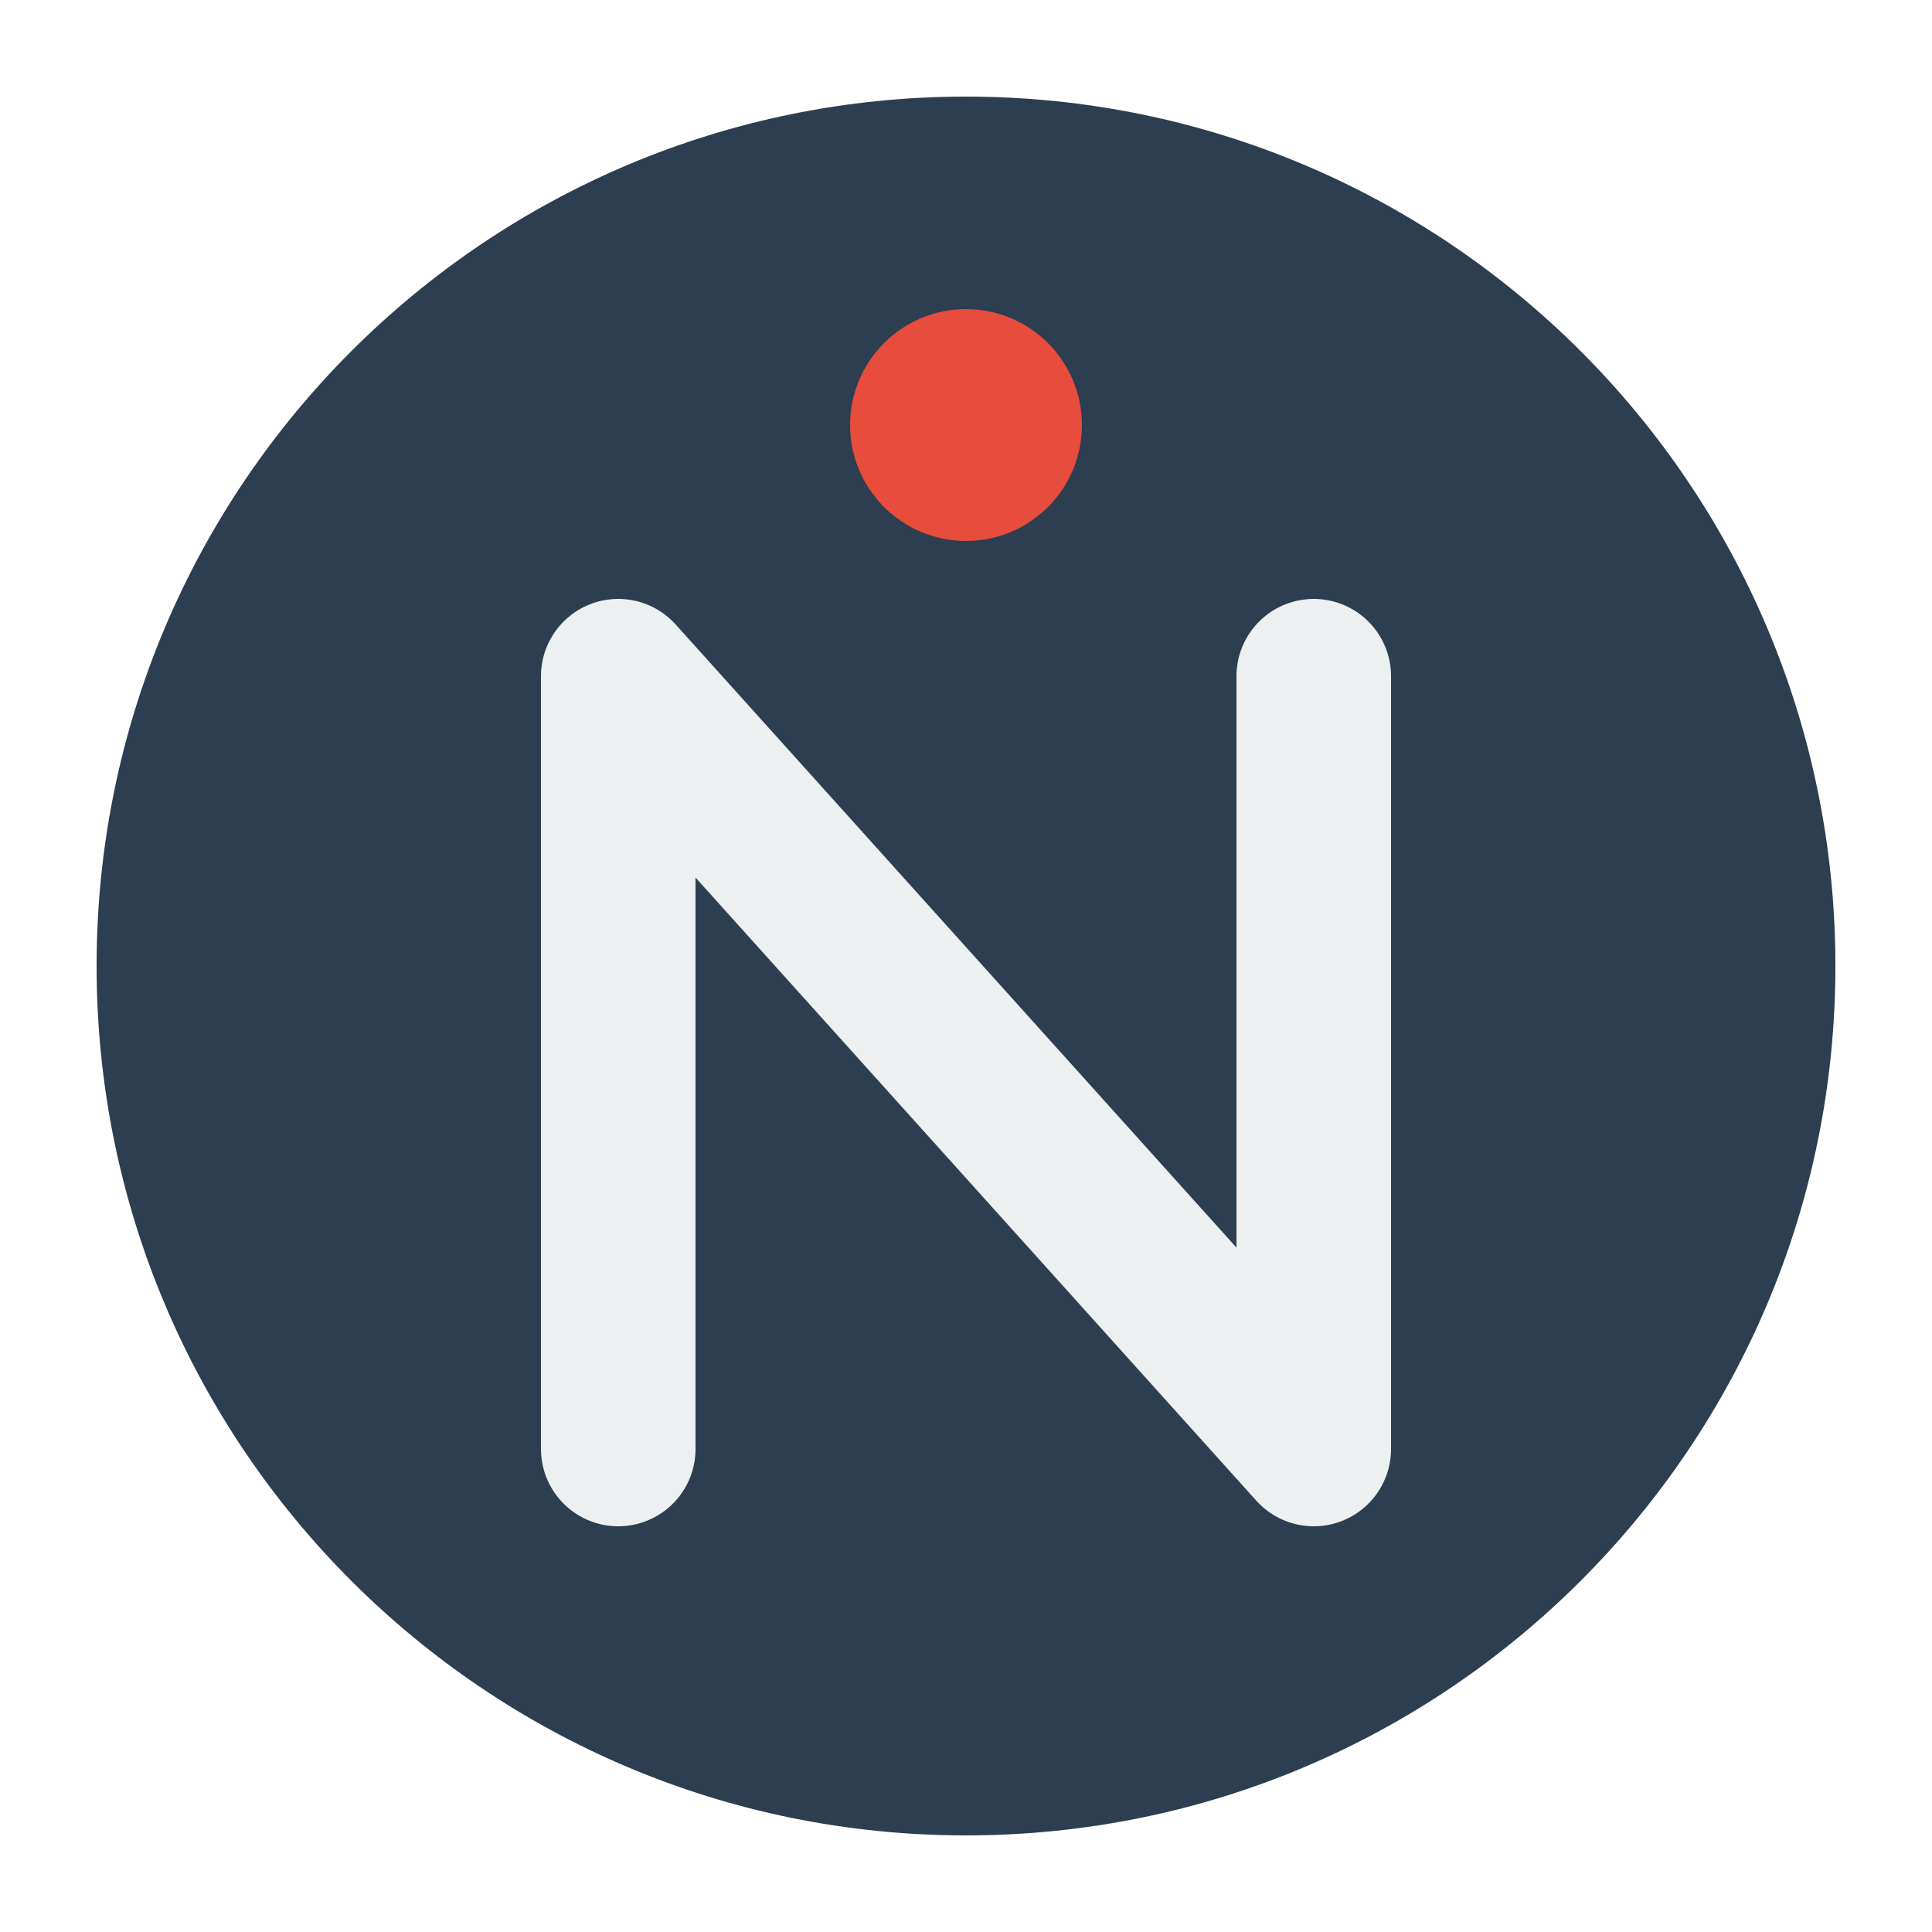
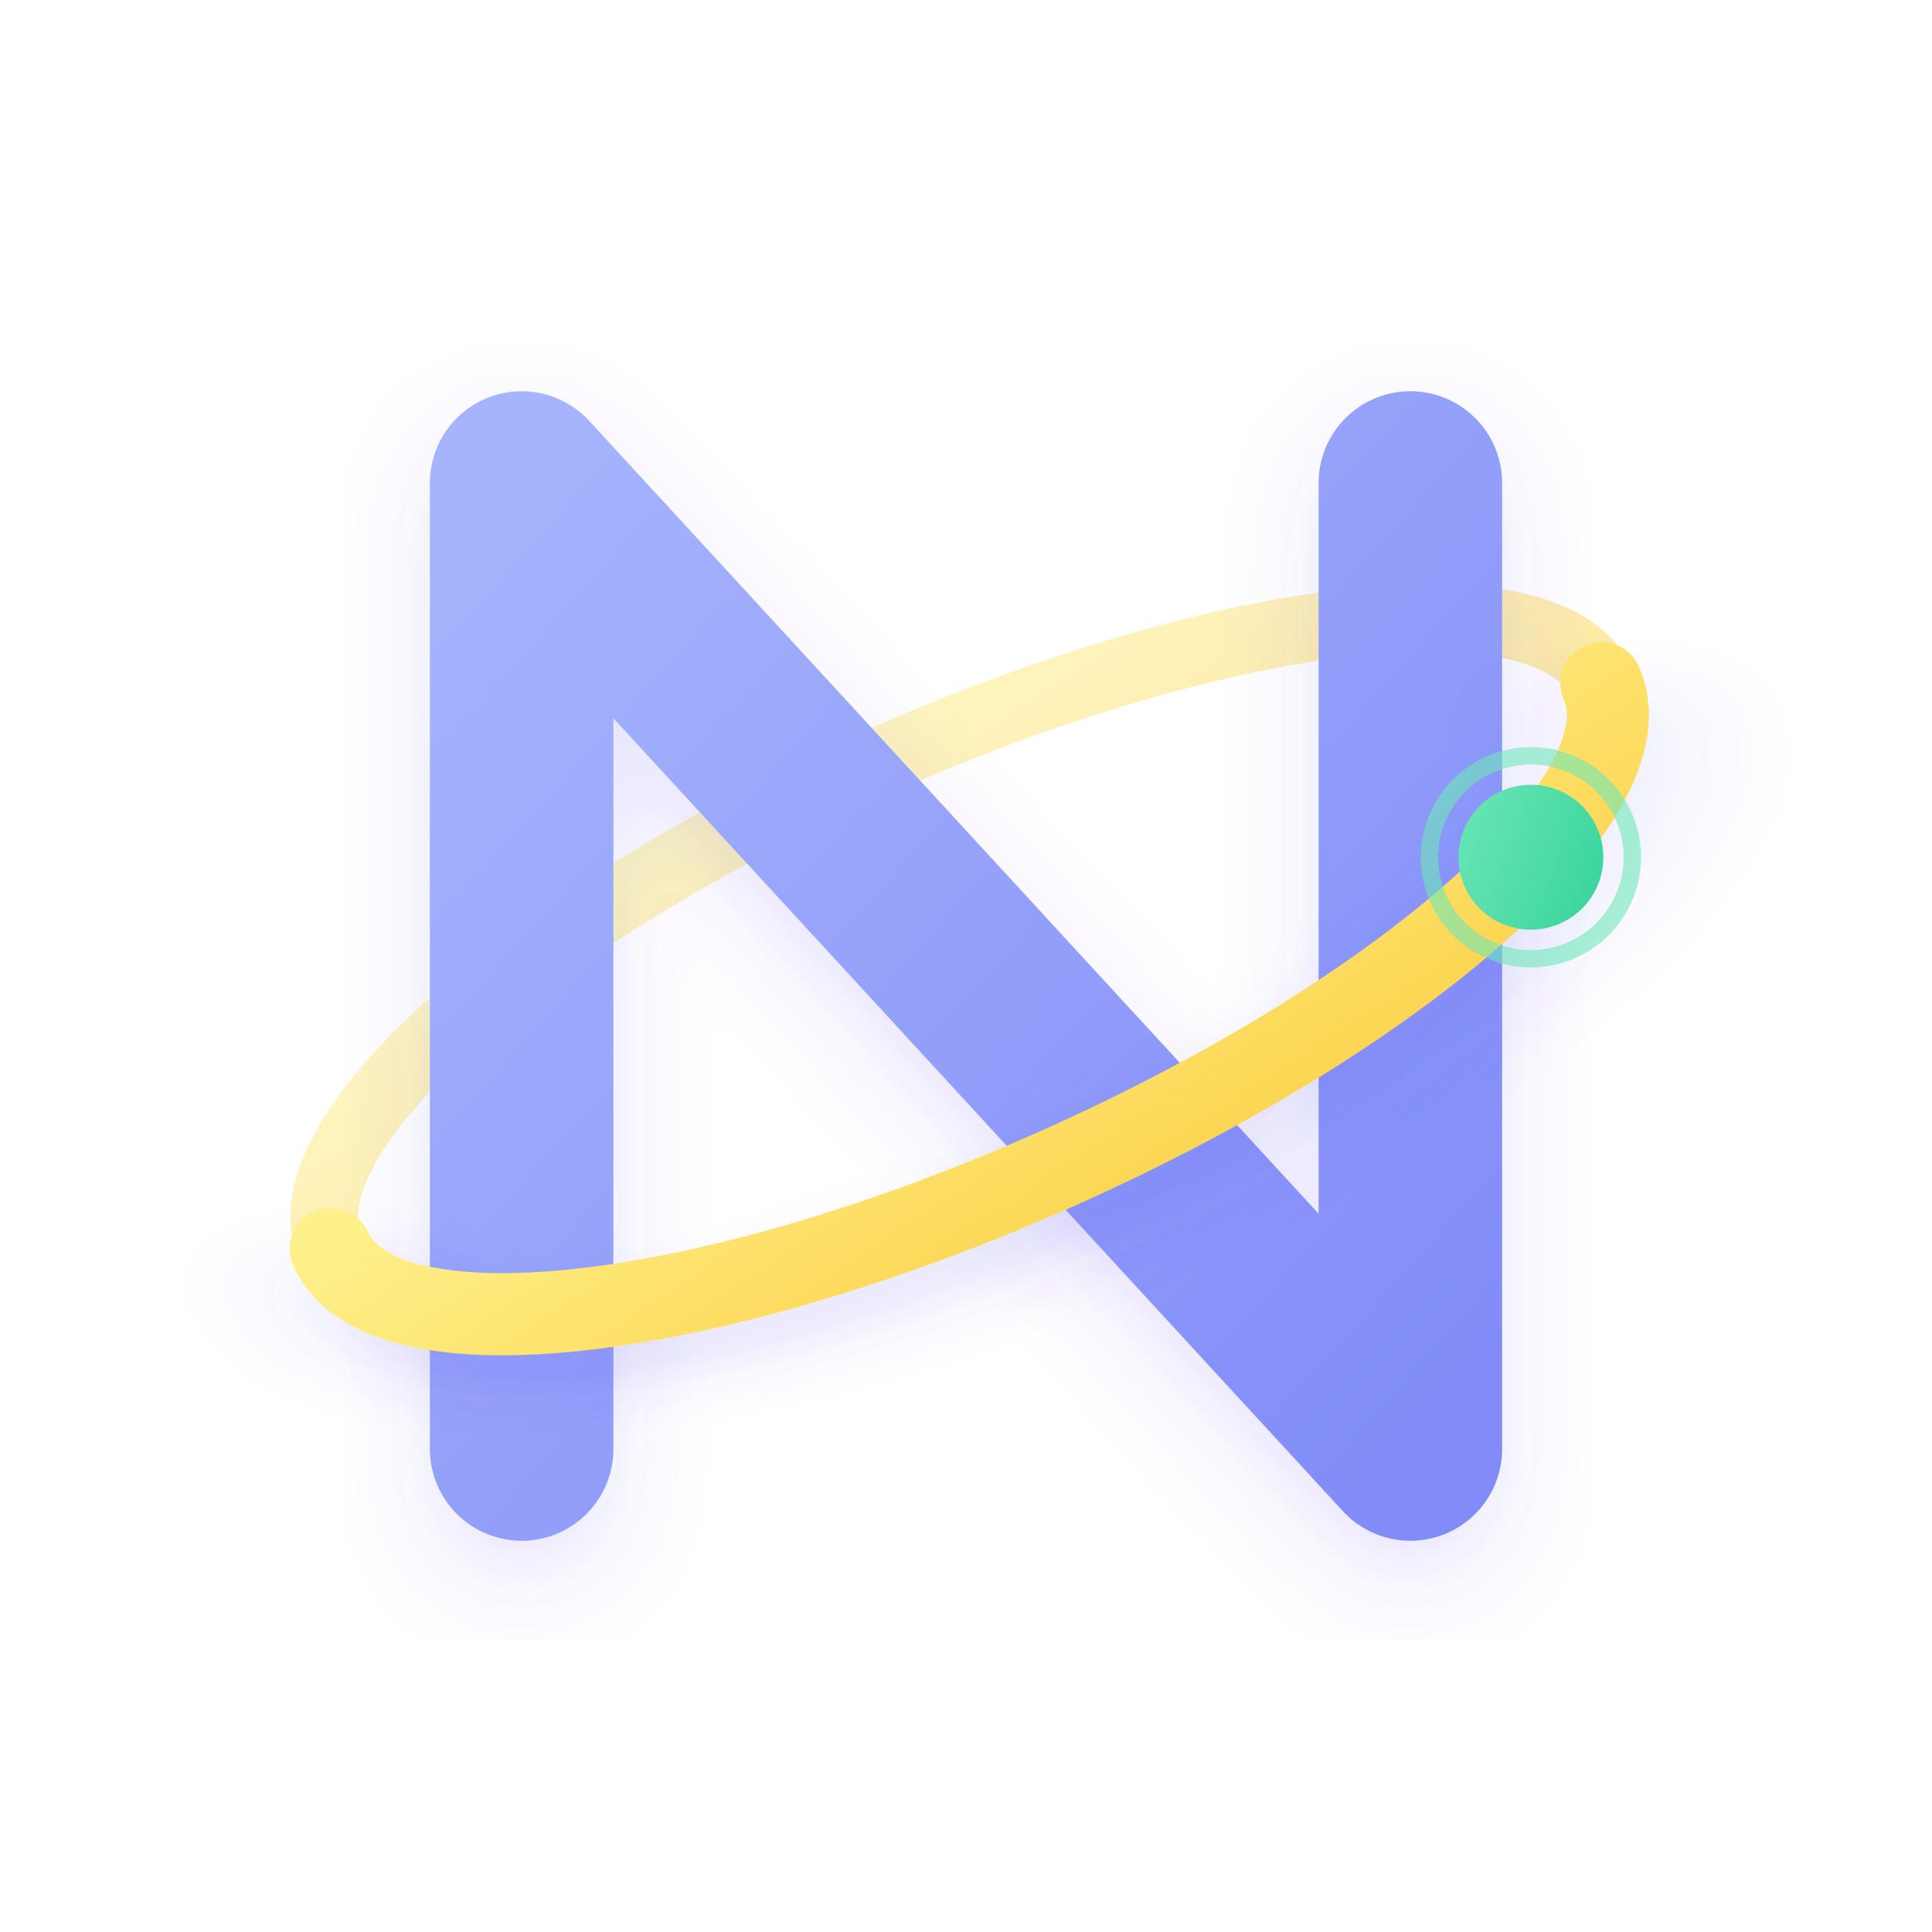
- <svg xmlns="http://www.w3.org/2000/svg" viewBox="0 0 100 100" width="400" height="400">
-   <circle cx="50" cy="50" r="45" fill="#2C3E50" />
-   <circle cx="50" cy="22" r="6" fill="#E74C3C" />
-   <path d="M 32 75 L 32 35 L 68 75 L 68 35" stroke="#ECF0F1" stroke-width="8" fill="none" stroke-linejoin="round" stroke-linecap="round" />
+ <svg xmlns="http://www.w3.org/2000/svg" viewBox="0 0 200 200" width="400" height="400">
+   <defs>
+     <linearGradient id="nGrad" x1="0%" y1="0%" x2="100%" y2="100%">
+       <stop offset="0%" stop-color="#A5B4FC" />
+       <stop offset="100%" stop-color="#818CF8" />
+     </linearGradient>
+     <linearGradient id="ringGrad" x1="0%" y1="0%" x2="100%" y2="100%">
+       <stop offset="0%" stop-color="#FEF08A" />
+       <stop offset="100%" stop-color="#FCD34D" />
+     </linearGradient>
+     <linearGradient id="moonGrad" x1="0%" y1="0%" x2="100%" y2="100%">
+       <stop offset="0%" stop-color="#6EE7B7" />
+       <stop offset="100%" stop-color="#34D399" />
+     </linearGradient>
+     <filter id="softGlow" x="-20%" y="-20%" width="140%" height="140%">
+       <feDropShadow dx="0" dy="4" stdDeviation="5" flood-color="#4F46E5" flood-opacity="0.14" />
+     </filter>
+   </defs>
+   <g transform="translate(100, 100) rotate(-24)">
+     <path d="M -72 0 A 72 23 0 0 1 72 0" fill="none" stroke="url(#ringGrad)" stroke-width="7" stroke-linecap="round" opacity="0.5" />
+   </g>
+   <path d="M 54 150 L 54 50 L 146 150 L 146 50" fill="none" stroke="url(#nGrad)" stroke-width="19" stroke-linecap="round" stroke-linejoin="round" filter="url(#softGlow)" />
+   <g transform="translate(100, 100) rotate(-24)">
+     <path d="M 72 0 A 72 23 0 0 1 -72 0" fill="none" stroke="url(#ringGrad)" stroke-width="8.5" stroke-linecap="round" filter="url(#softGlow)" />
+     <circle cx="58" cy="13.5" r="7.5" fill="url(#moonGrad)" />
+     <circle cx="58" cy="13.5" r="10.5" fill="none" stroke="#6EE7B7" stroke-width="1.8" opacity="0.6" />
+   </g>
</svg>
